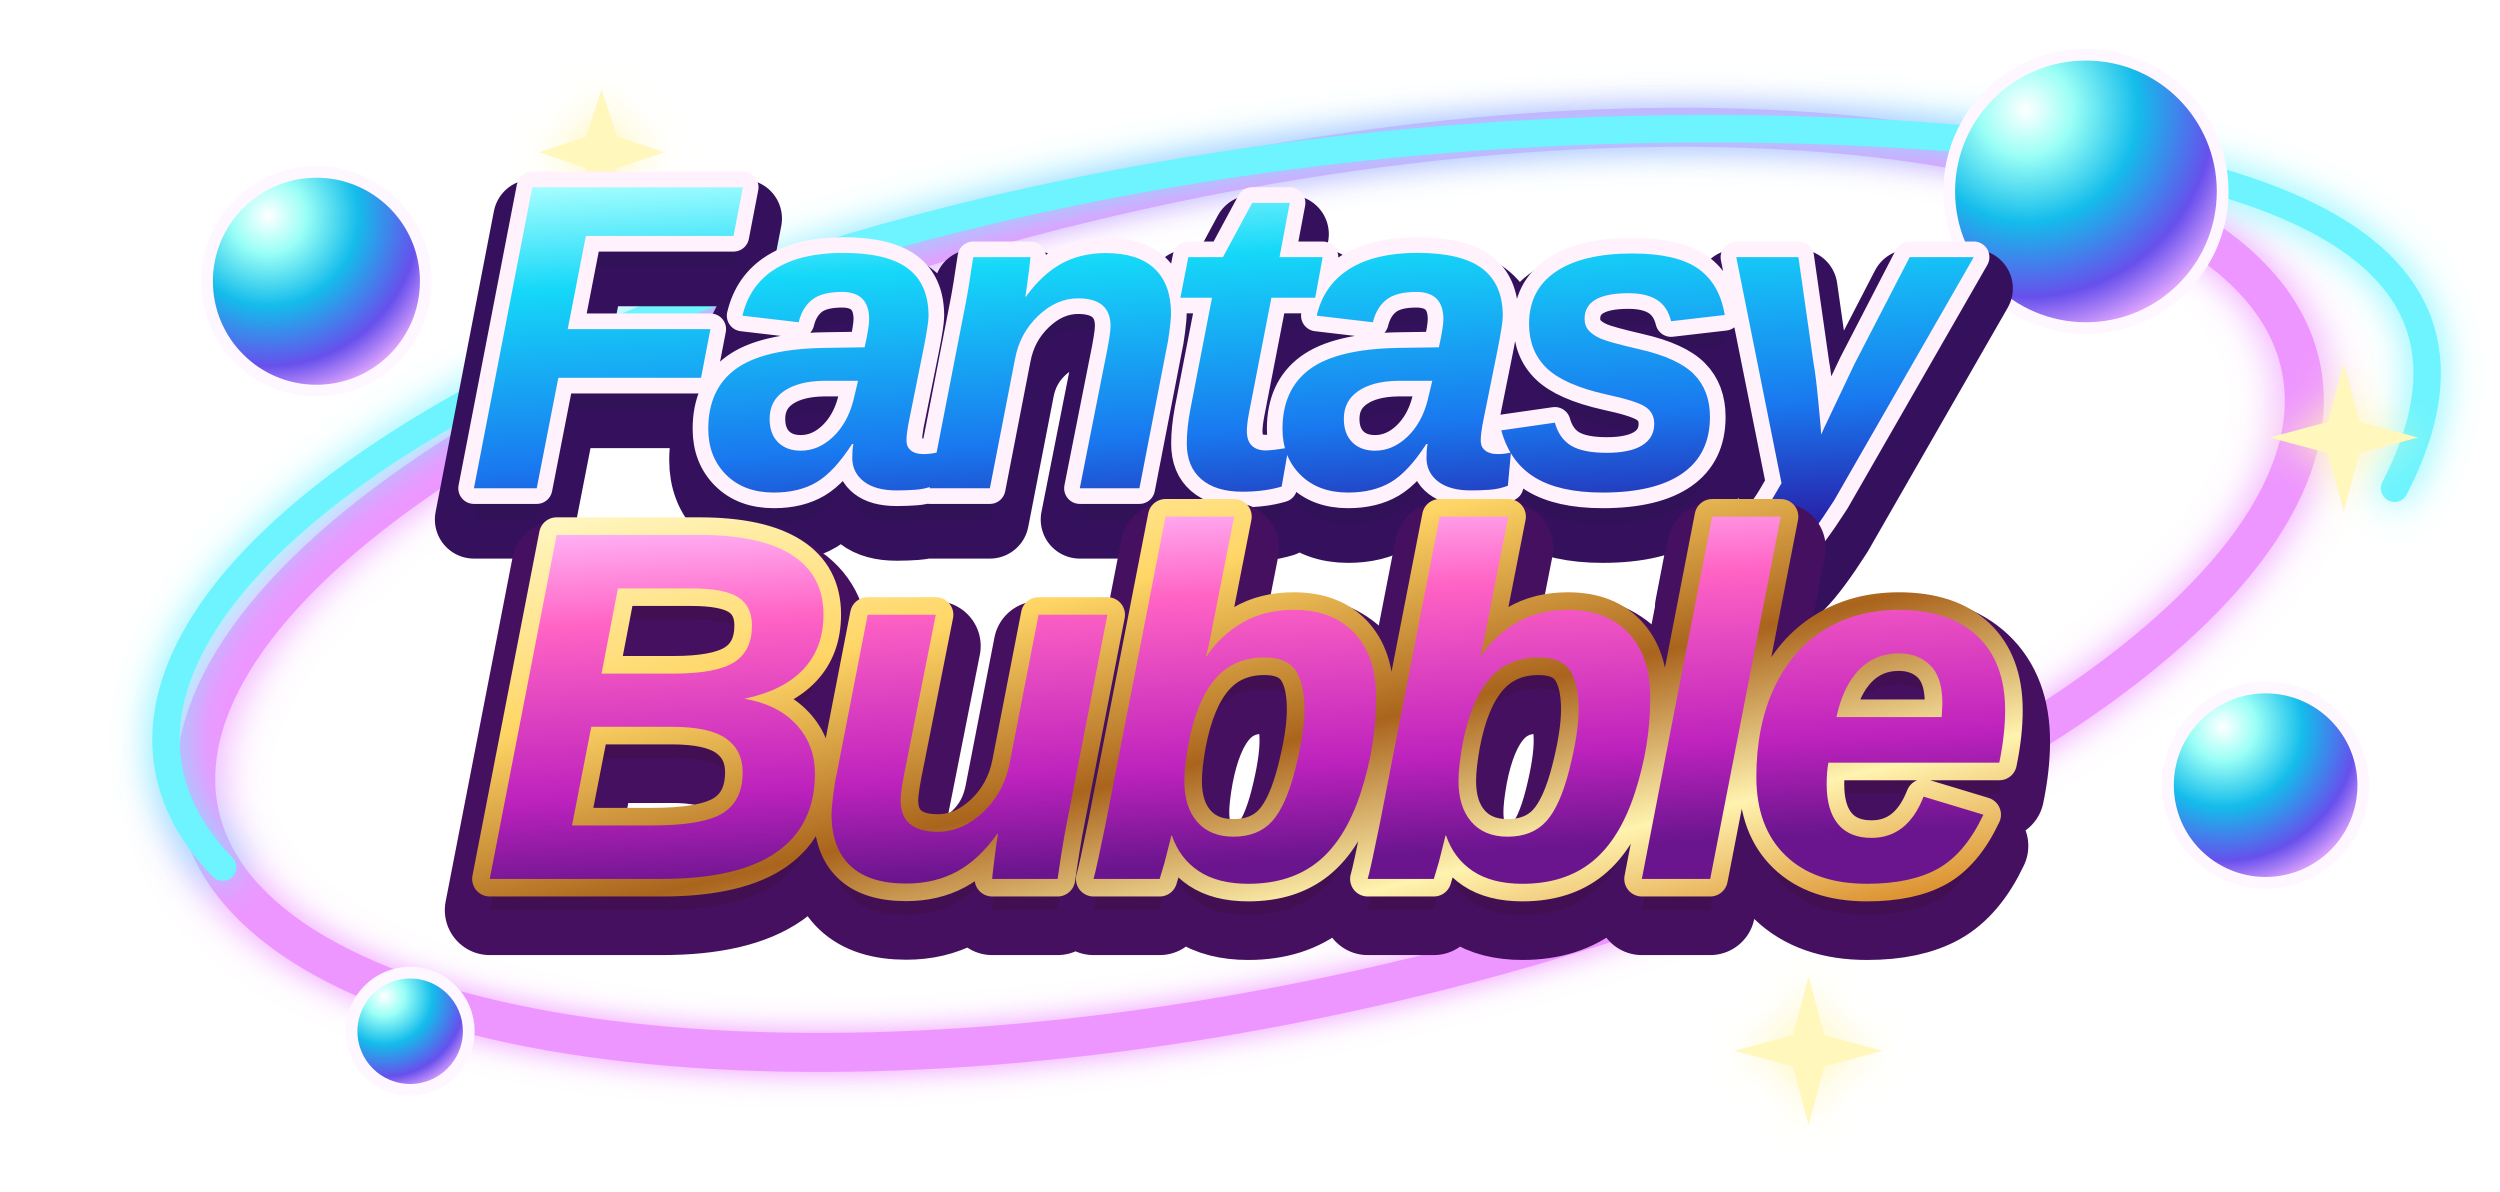
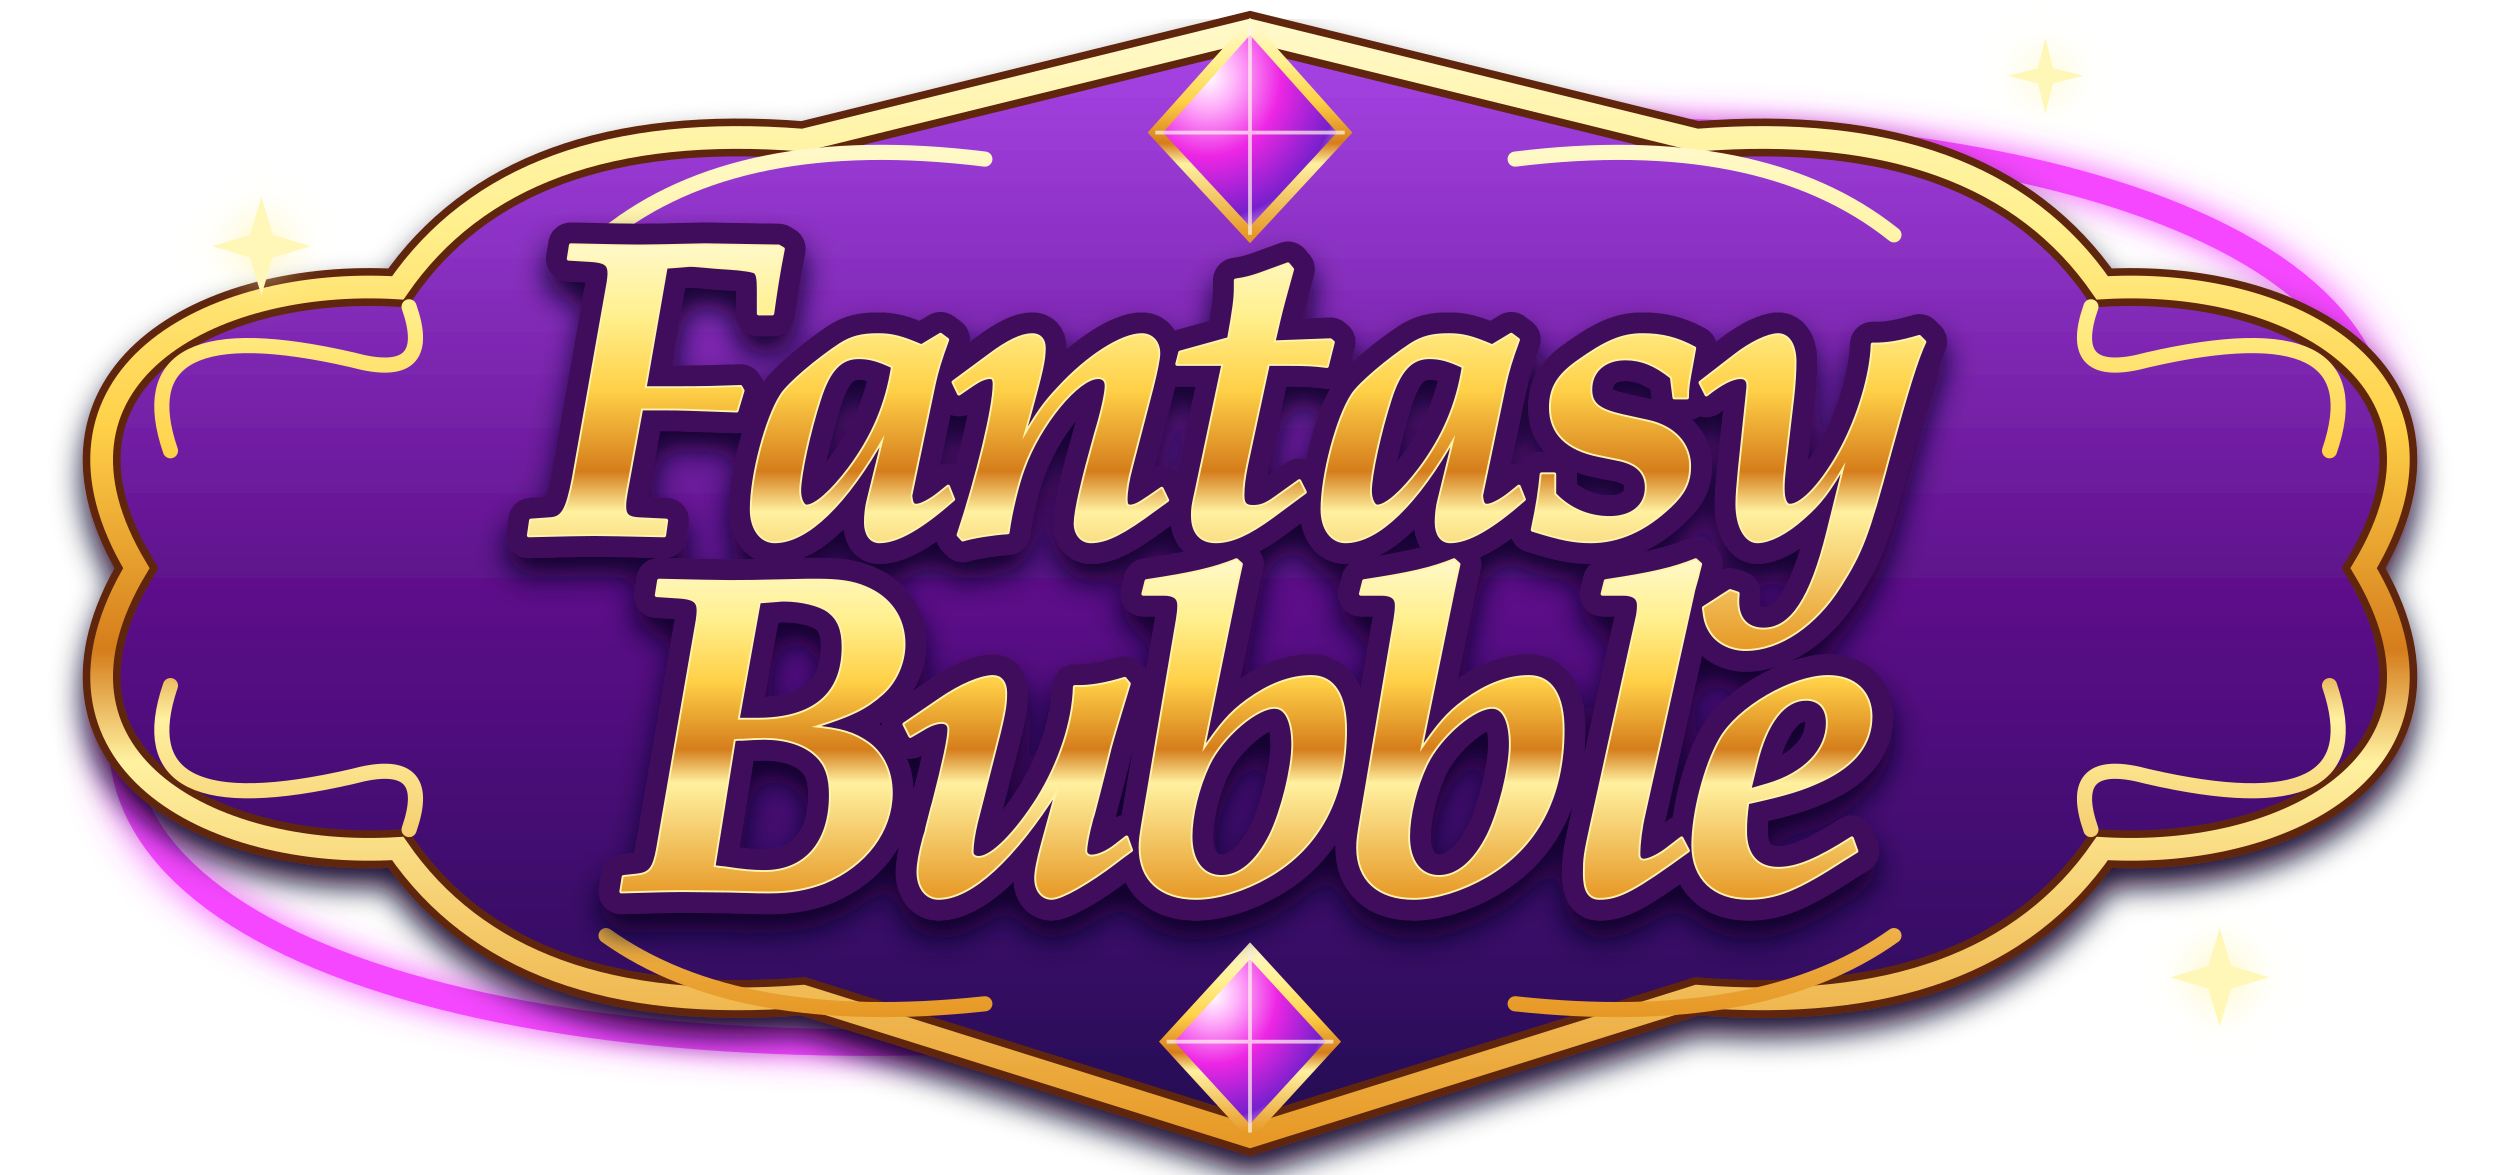
- <svg xmlns="http://www.w3.org/2000/svg" viewBox="0 0 640 305">
+ <svg xmlns="http://www.w3.org/2000/svg" viewBox="0 0 660 310" role="img" aria-label="Fantasy Bubble">
  <defs>
-     <linearGradient id="blue" x2=".2" y2="1">
-       <stop stop-color="#a9ffff" />
-       <stop offset=".26" stop-color="#15d8f8" />
-       <stop offset=".7" stop-color="#1978ef" />
-       <stop offset="1" stop-color="#281fa8" />
+     <linearGradient id="g" x2="0" y2="1">
+       <stop stop-color="#fff9c9" />
+       <stop offset=".18" stop-color="#ffef8c" />
+       <stop offset=".36" stop-color="#ffd047" />
+       <stop offset=".56" stop-color="#d57d1c" />
+       <stop offset=".66" stop-color="#fff1a0" />
+       <stop offset="1" stop-color="#e79926" />
    </linearGradient>
-     <linearGradient id="pink" x2=".2" y2="1">
-       <stop stop-color="#ffc2ff" />
-       <stop offset=".3" stop-color="#ff63c4" />
-       <stop offset=".75" stop-color="#bd22bd" />
-       <stop offset="1" stop-color="#6a158e" />
+     <linearGradient id="p" x2="0" y2="1">
+       <stop stop-color="#a945e8" />
+       <stop offset=".5" stop-color="#5e118b" />
+       <stop offset="1" stop-color="#230752" />
    </linearGradient>
-     <linearGradient id="gold" x2="1" y2="1">
-       <stop stop-color="#fff9c8" />
-       <stop offset=".3" stop-color="#ffd666" />
-       <stop offset=".57" stop-color="#aa641d" />
-       <stop offset=".8" stop-color="#fff3af" />
-       <stop offset="1" stop-color="#d98a26" />
-     </linearGradient>
-     <radialGradient id="orb" cx=".28" cy=".2" r=".86">
+     <radialGradient id="j" cx=".28" cy=".24" r=".85">
      <stop stop-color="#fff" />
-       <stop offset=".2" stop-color="#9afff6" />
-       <stop offset=".48" stop-color="#14bceb" />
-       <stop offset=".8" stop-color="#6750ec" />
-       <stop offset="1" stop-color="#e8abff" />
+       <stop offset=".17" stop-color="#ffb2fa" />
+       <stop offset=".45" stop-color="#ed26e4" />
+       <stop offset=".8" stop-color="#7620cc" />
+       <stop offset="1" stop-color="#ffd3fa" />
    </radialGradient>
-     <filter id="halo" x="-.35" y="-.35" width="1.7" height="1.7">
+     <filter id="glow" x="-.5" y="-.5" width="2" height="2">
      <feGaussianBlur stdDeviation="5" result="b" />
      <feMerge>
        <feMergeNode in="b" />
        <feMergeNode in="SourceGraphic" />
      </feMerge>
    </filter>
+     <filter id="shadow" x="-.3" y="-.3" width="1.6" height="1.6">
+       <feDropShadow dx="0" dy="5" stdDeviation="4" flood-color="#100327" flood-opacity=".95" />
+     </filter>
  </defs>
-   <g fill="none" stroke-linecap="round">
-     <ellipse cx="320" cy="151" rx="275" ry="106" transform="rotate(-12 320 151)" stroke="#e76aff" stroke-width="10" opacity=".7" filter="url(#halo)" />
-     <path d="M57 222C-14 149 185 30 448 33c136 2 197 30 165 92" stroke="#6df4ff" stroke-width="7" filter="url(#halo)" />
+   <ellipse cx="330" cy="155" rx="301" ry="112" transform="rotate(-9 330 155)" fill="none" stroke="#f447ff" stroke-width="7" filter="url(#glow)" />
+   <path d="M36 150C6 100 55 73 105 76q31-45 107-39L330 8l118 29q76-6 107 39c50-3 99 24 69 74 30 50-19 77-69 74q-31 45-107 39l-118 37-118-37q-76 6-107-39c-50 3-99-24-69-74Z" fill="url(#p)" stroke="#5f270f" stroke-width="10" filter="url(#shadow)" />
+   <path d="M36 150C6 100 55 73 105 76q31-45 107-39L330 8l118 29q76-6 107 39c50-3 99 24 69 74 30 50-19 77-69 74q-31 45-107 39l-118 37-118-37q-76 6-107-39c-50 3-99-24-69-74Z" fill="none" stroke="url(#g)" stroke-width="6" />
+   <g fill="none" stroke="url(#g)" stroke-width="4" stroke-linecap="round">
+     <path d="M45 119q-13-38 48-24 22 6 15-14M615 119q13-38-48-24-22 6-15-14M45 181q-13 38 48 24 22-6 15 14M615 181q13 38-48 24-22-6-15 14M160 62q35-28 100-20M500 62q-35-28-100-20M160 247q35 25 100 18M500 247q-35 25-100 18" />
  </g>
-   <g fill="url(#orb)" stroke="#fff7ff" stroke-width="3">
-     <circle cx="81" cy="72" r="28" />
-     <circle cx="534" cy="49" r="35" />
-     <circle cx="580" cy="201" r="25" />
-     <circle cx="105" cy="264" r="15" />
+   <g fill="url(#j)" stroke="url(#g)" stroke-width="3">
+     <path d="M330 7l25 28-25 27-25-27Z" />
+     <path d="M330 251l22 24-22 24-22-24Z" />
  </g>
-   <g fill="#fff7bb" filter="url(#halo)">
-     <path d="M154 23l4 12 12 4-12 4-4 12-4-12-12-4 12-4Z" />
-     <path d="M600 93l4 15 15 4-15 4-4 15-4-15-15-4 15-4Z" />
-     <path d="M463 250l4 15 15 4-15 4-4 15-4-15-15-4 15-4Z" />
+   <g fill="none" stroke="#fff6eb" stroke-opacity=".7">
+     <path d="M330 7v55M305 35h50M330 251v48M308 275h44" />
  </g>
-   <g font-family="'Alegreya Sans',Arial,sans-serif" font-style="italic" font-weight="900" text-anchor="middle" stroke-linejoin="round" paint-order="stroke fill">
-     <text x="310" y="133" font-size="112" letter-spacing="-7" fill="#311259" stroke="#35115d" stroke-width="20">Fantasy</text>
-     <text x="310" y="125" font-size="112" letter-spacing="-7" fill="url(#blue)" stroke="#fff2fd" stroke-width="8">Fantasy</text>
-     <text x="320" y="233" font-size="128" letter-spacing="-8" fill="#421052" stroke="#45105f" stroke-width="23">Bubble</text>
-     <text x="320" y="225" font-size="128" letter-spacing="-8" fill="url(#pink)" stroke="url(#gold)" stroke-width="9">Bubble</text>
+   <g font-family="Georgia,Palatino,serif" font-style="italic" font-weight="bold" text-anchor="middle" stroke-linejoin="round" paint-order="stroke fill" filter="url(#shadow)">
+     <text x="325" y="141" font-size="112" letter-spacing="-6" stroke="#41105d" stroke-width="12" fill="url(#g)">Fantasy</text>
+     <text x="330" y="235" font-size="120" letter-spacing="-7" stroke="#41105d" stroke-width="12" fill="url(#g)">Bubble</text>
+     <text x="325" y="141" font-size="112" letter-spacing="-6" stroke="#fff4ab" stroke-width="1" fill="url(#g)">Fantasy</text>
+     <text x="330" y="235" font-size="120" letter-spacing="-7" stroke="#fff4ab" stroke-width="1" fill="url(#g)">Bubble</text>
+   </g>
+   <g fill="#fff7b7" filter="url(#glow)">
+     <path d="M69 52l3 10 10 3-10 3-3 10-3-10-10-3 10-3ZM586 245l3 10 10 3-10 3-3 10-3-10-10-3 10-3ZM540 10l2 8 8 2-8 2-2 8-2-8-8-2 8-2Z" />
  </g>
</svg>
